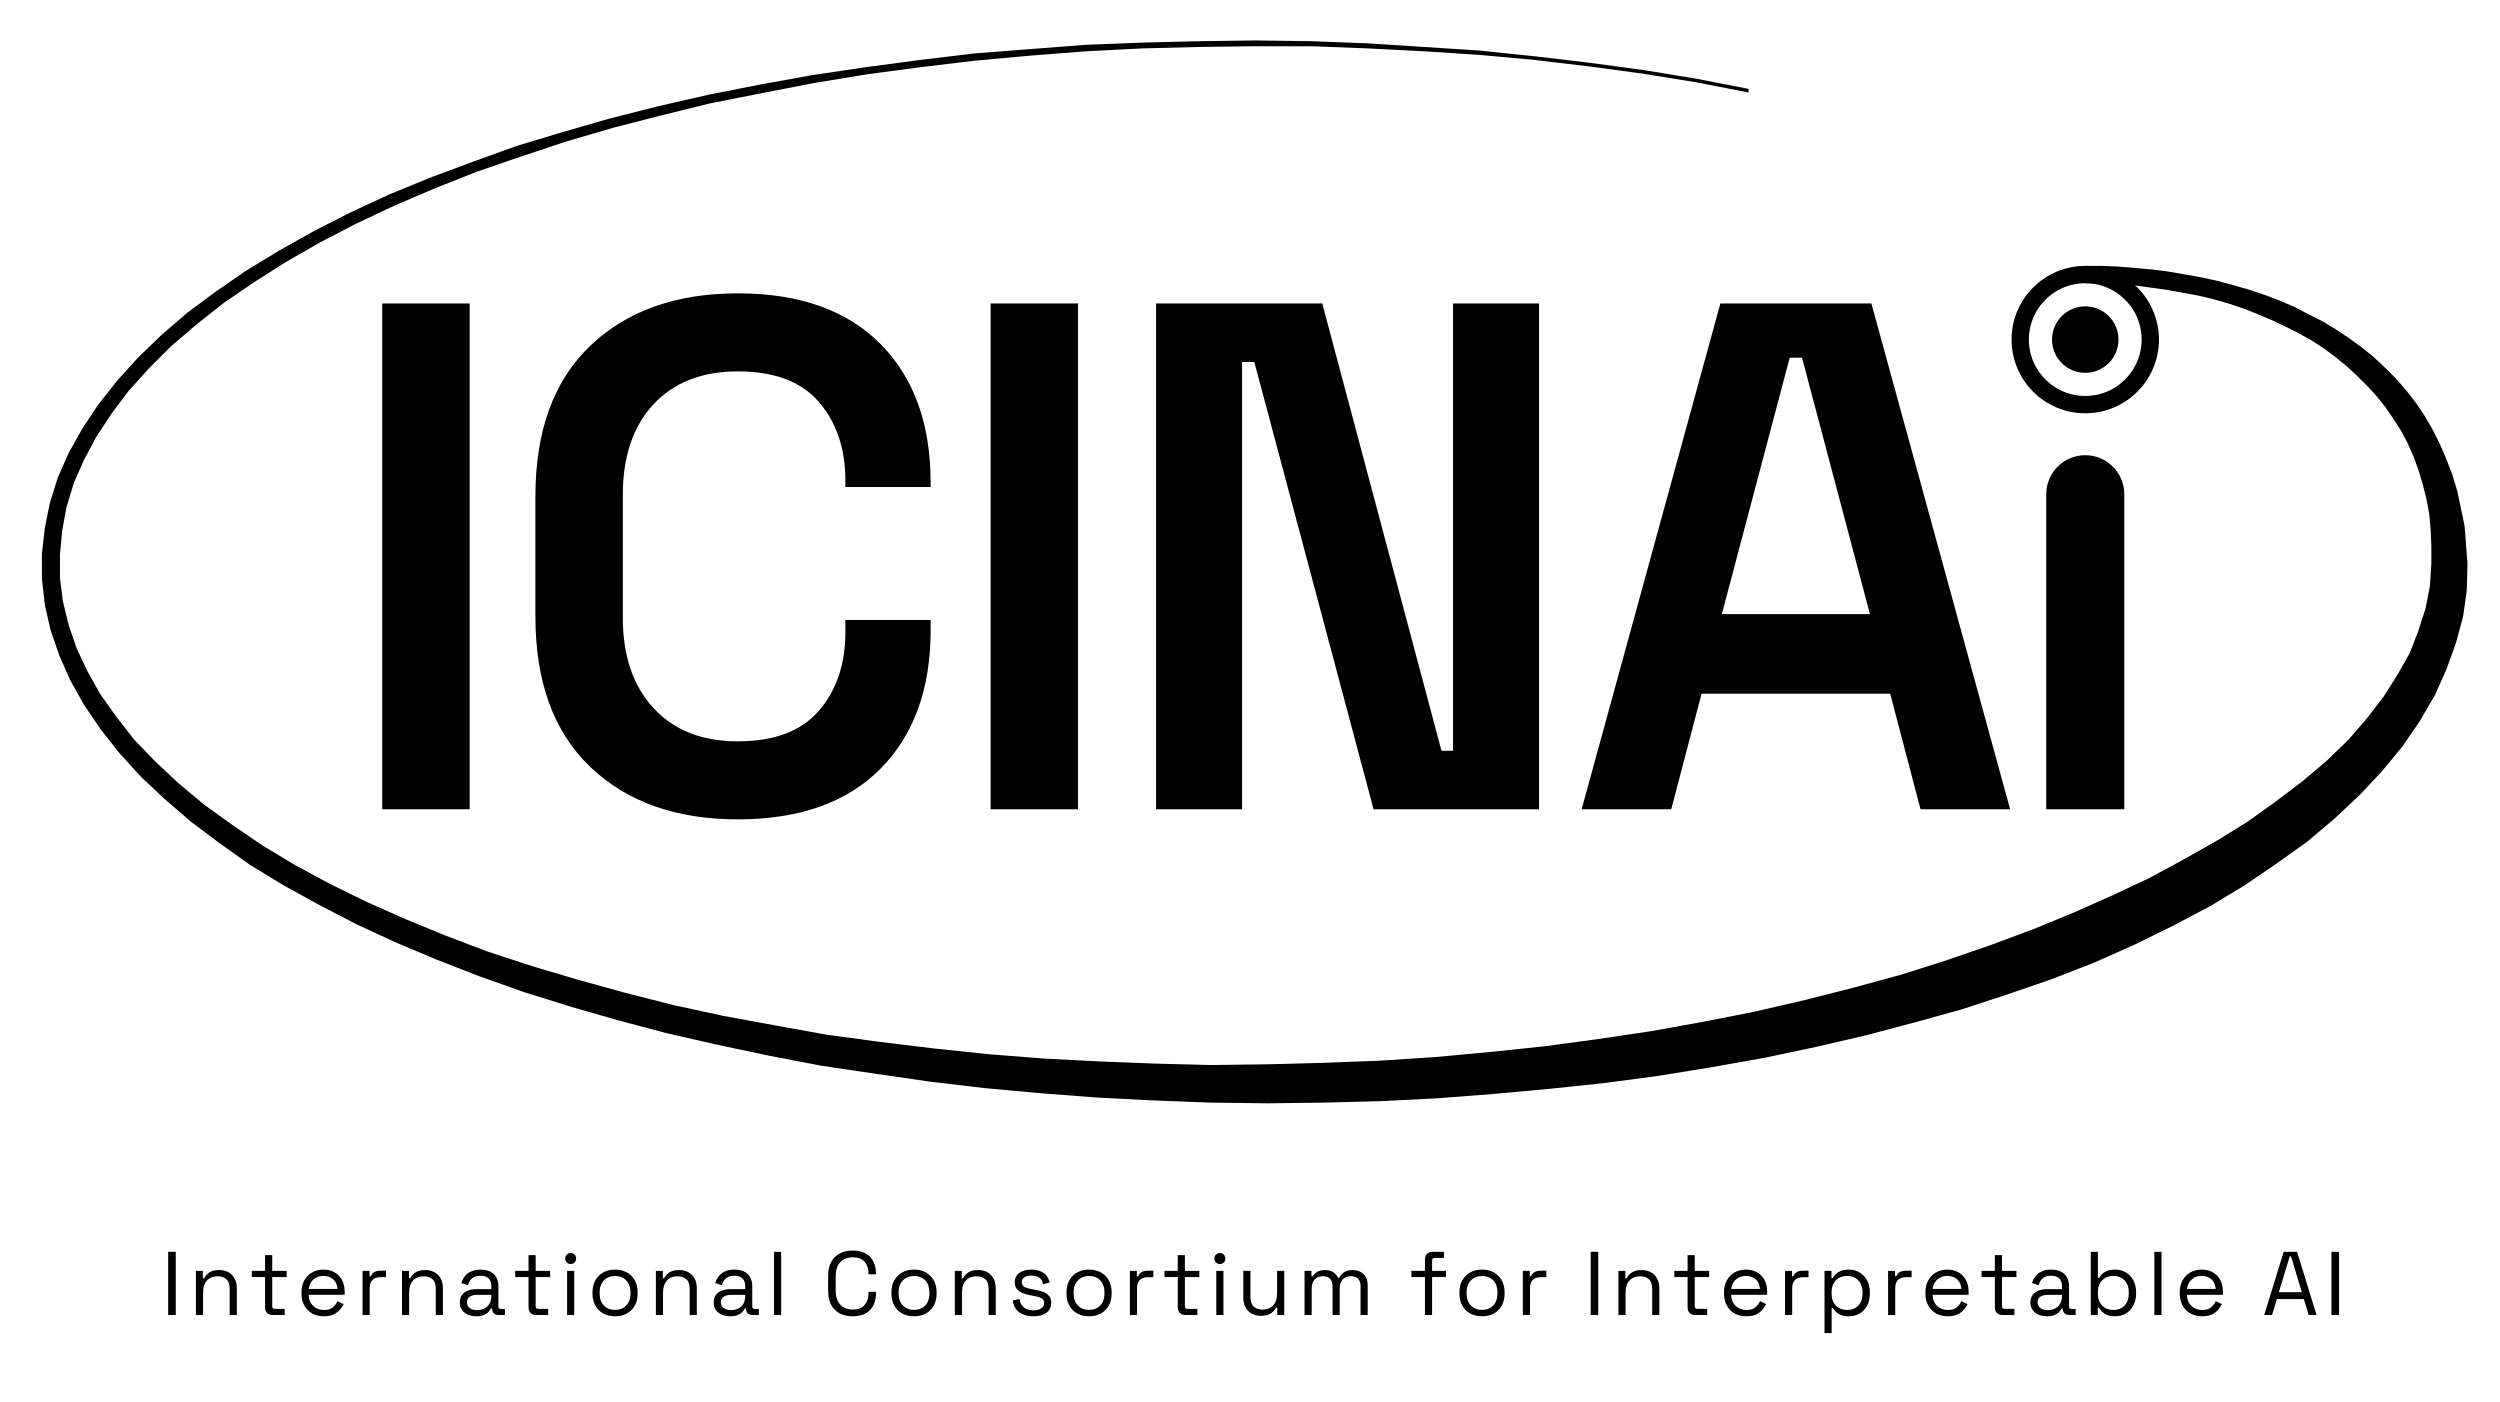
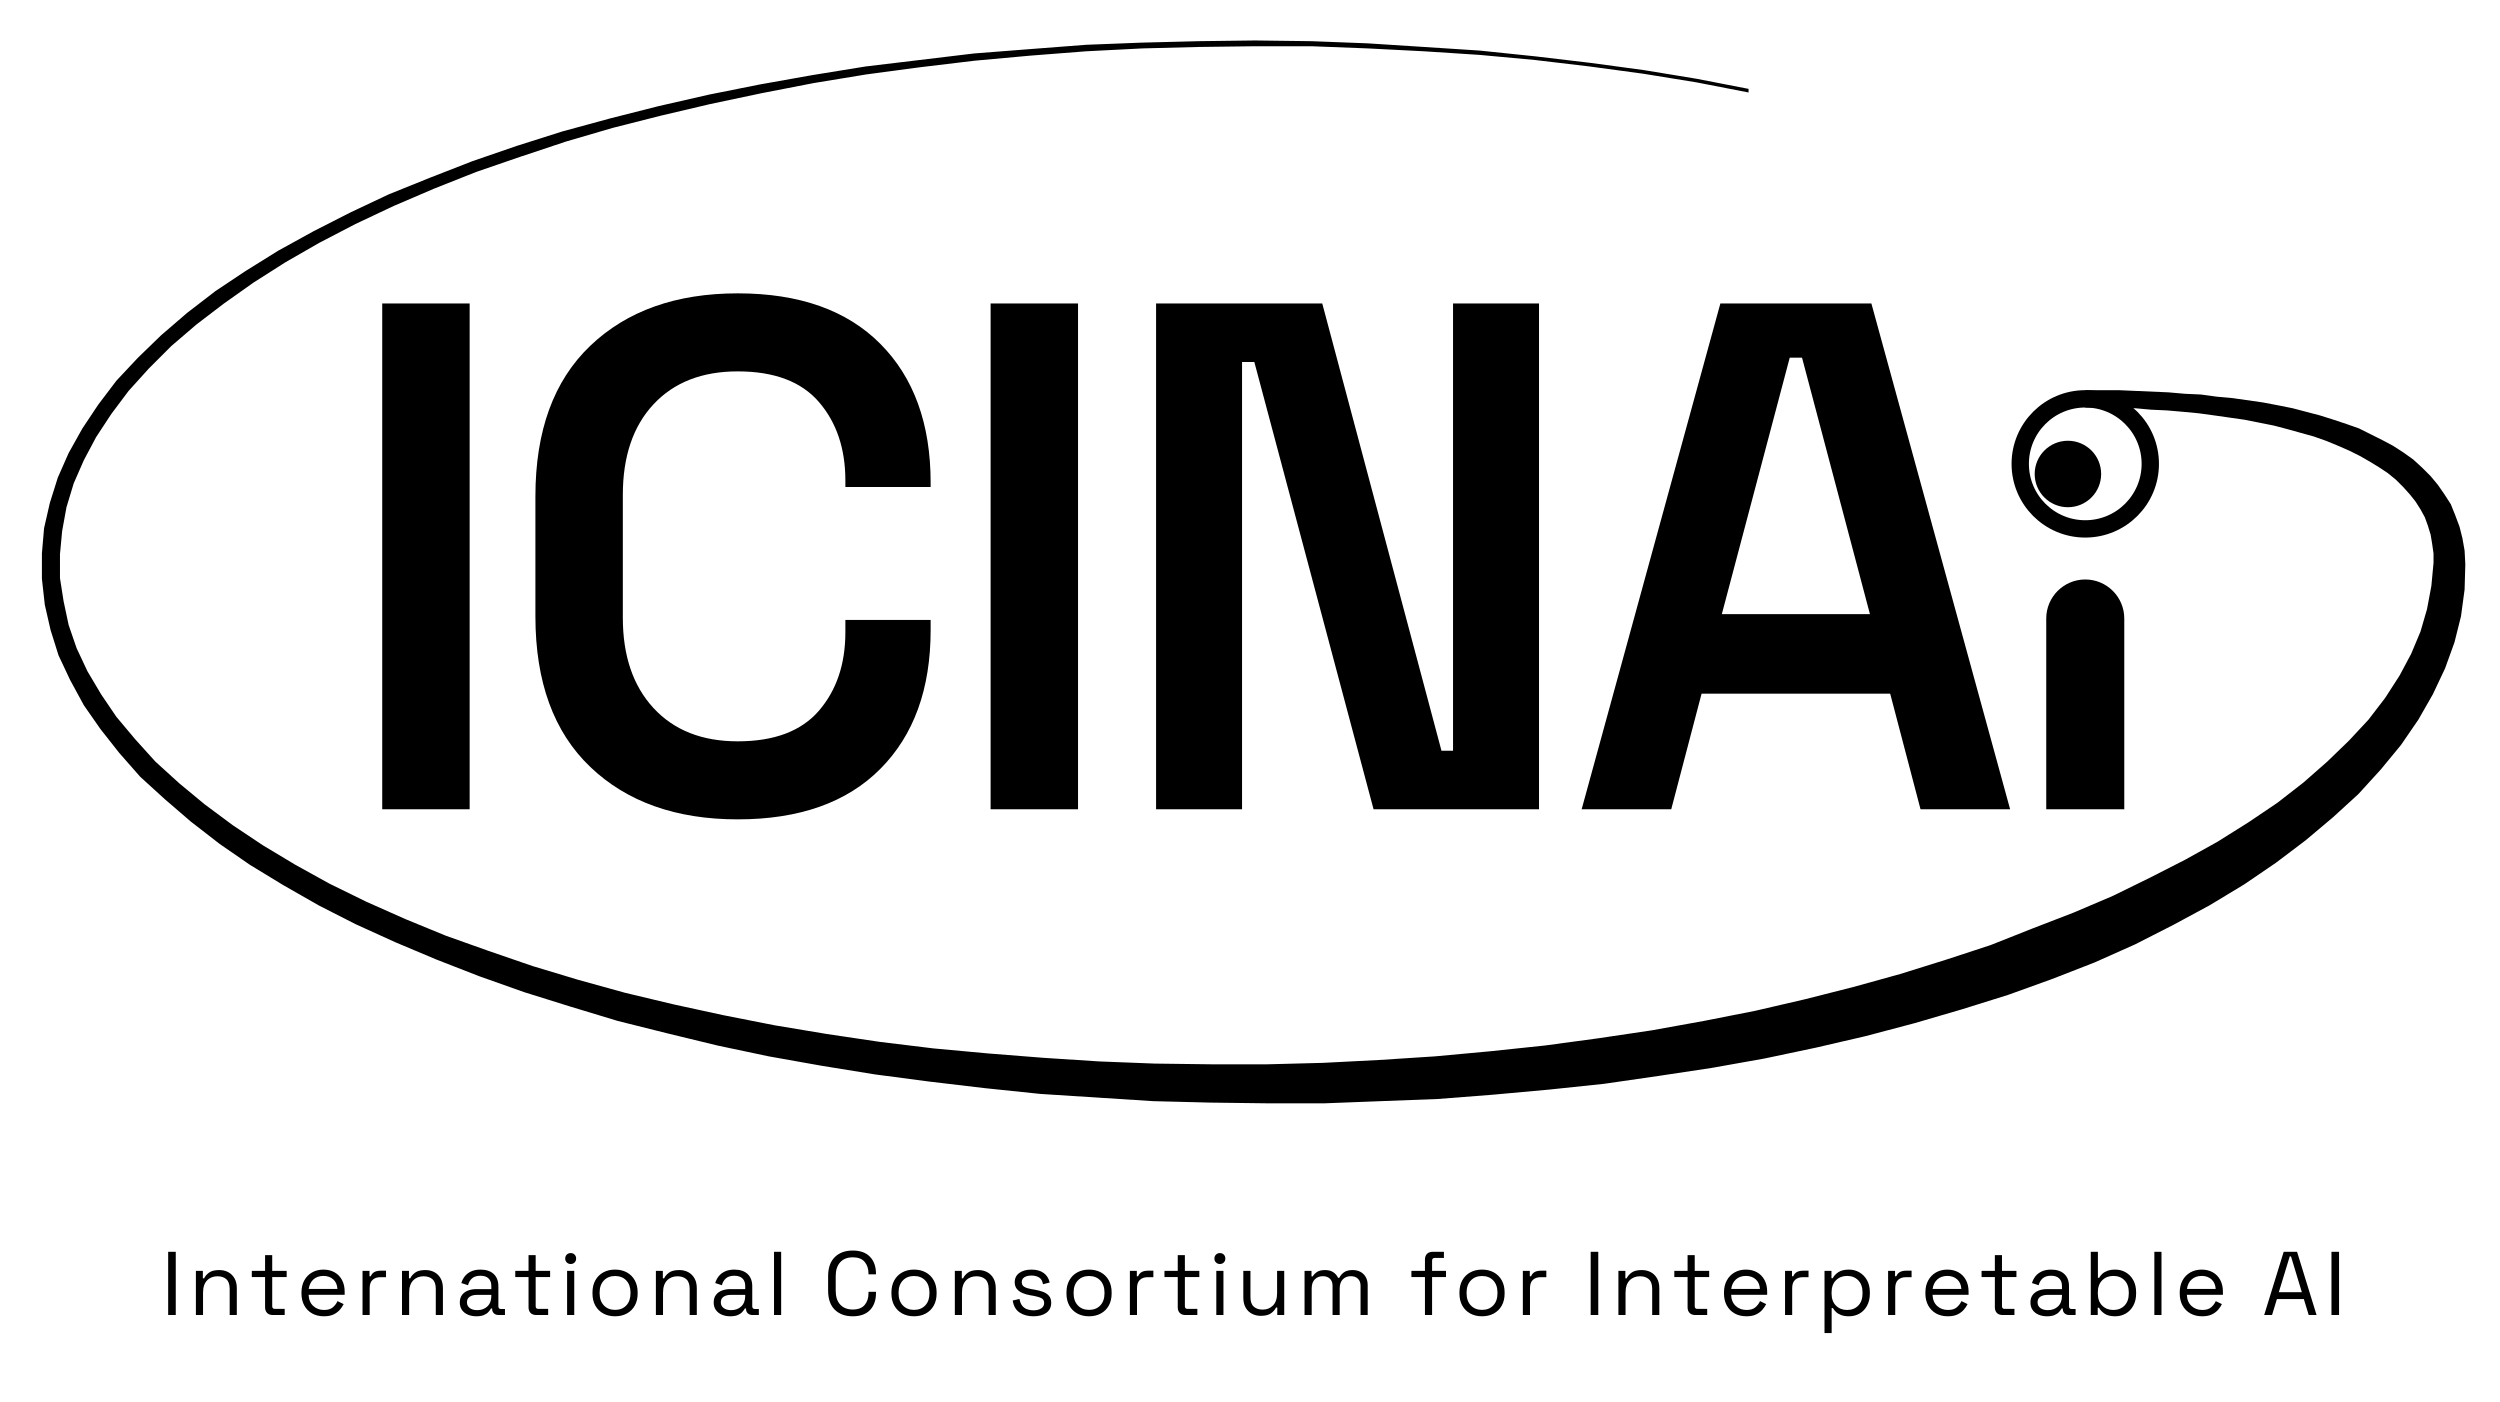
<svg xmlns="http://www.w3.org/2000/svg" viewBox="-46 -12 346 194" role="img" aria-label="ICINAi: International Consortium for Interpretable AI">
-   <path d="M196.0 0.3 188.8 -1.1 181.5 -2.3 174.1 -3.3 166.5 -4.2 158.8 -5.0 151.1 -5.5 143.3 -6.0 135.5 -6.3 127.7 -6.4 119.9 -6.3 112.0 -6.1 104.3 -5.8 96.5 -5.2 88.8 -4.6 81.3 -3.7 73.8 -2.7 66.4 -1.6 59.2 -0.3 52.1 1.1 45.1 2.7 38.4 4.4 31.8 6.3 25.5 8.2 19.4 10.4 13.5 12.6 7.9 14.9 2.5 17.4 -2.6 20.0 -7.4 22.7 -12.0 25.5 -16.2 28.4 -20.1 31.3 -23.7 34.4 -26.9 37.5 -29.8 40.7 -32.4 44.0 -34.6 47.3 -36.5 50.7 -38.0 54.1 -39.1 57.6 -39.8 61.1 -40.2 64.6 -40.2 68.1 -39.8 71.7 -39.0 75.2 -37.8 78.7 -36.3 82.1 -34.4 85.5 -32.1 88.9 -29.5 92.2 -26.5 95.5 -23.2 98.6 -19.6 101.7 -15.6 104.7 -11.4 107.7 -6.8 110.5 -1.9 113.2 3.3 115.9 8.7 118.4 14.4 120.8 20.3 123.1 26.5 125.3 32.9 127.3 39.5 129.2 46.3 131.0 53.3 132.6 60.4 134.1 67.7 135.5 75.1 136.6 82.7 137.7 90.3 138.6 98.0 139.3 105.8 139.9 113.6 140.3 121.5 140.6 129.4 140.7 137.3 140.6 145.1 140.4 153.0 140.0 160.7 139.4 168.4 138.7 176.0 137.9 183.5 136.9 190.9 135.7 198.2 134.4 205.3 132.9 212.2 131.3 219.0 129.5 225.5 127.7 231.9 125.6 238.0 123.5 243.9 121.2 249.5 118.7 254.8 116.1 259.9 113.4 264.7 110.5 269.1 107.5 273.3 104.5 277.1 101.3 280.6 98.0 283.7 94.7 286.5 91.3 288.9 87.8 291.0 84.2 292.6 80.6 293.9 77.0 294.9 73.3 295.4 69.7 295.5 66.0 295.3 63.4 295.1 60.8 294.6 58.4 294.1 56.0 293.4 53.7 292.6 51.6 291.7 49.5 290.7 47.5 289.6 45.6 288.4 43.8 287.0 42.0 285.6 40.4 284.1 38.9 282.5 37.4 280.9 36.1 279.1 34.8 277.3 33.6 275.5 32.5 273.5 31.5 271.6 30.5 269.5 29.6 267.4 28.8 265.3 28.1 263.2 27.5 261.0 26.9 258.7 26.4 256.5 26.0 254.2 25.6 251.9 25.3 249.6 25.1 247.3 24.9 244.9 24.8 242.6 24.8 242.6 27.2 244.9 27.2 247.1 27.3 249.4 27.5 251.6 27.8 253.8 28.1 256.0 28.5 258.2 28.9 260.3 29.4 262.4 30.0 264.5 30.7 266.5 31.5 268.4 32.3 270.3 33.2 272.1 34.1 273.9 35.1 275.6 36.2 277.2 37.4 278.8 38.7 280.2 40.0 281.6 41.4 282.9 42.8 284.1 44.3 285.2 45.9 286.3 47.6 287.2 49.3 288.0 51.1 288.7 53.0 289.3 55.0 289.8 57.0 290.2 59.1 290.4 61.3 290.5 63.6 290.5 66.0 290.3 69.1 289.7 72.2 288.7 75.3 287.5 78.4 285.8 81.4 283.9 84.4 281.6 87.4 279.0 90.4 276.0 93.3 272.7 96.1 269.0 98.9 265.1 101.7 260.9 104.3 256.3 106.9 251.5 109.5 246.4 111.9 241.0 114.3 235.4 116.6 229.5 118.8 223.4 120.9 217.1 122.9 210.5 124.7 203.8 126.4 196.9 128.0 189.8 129.4 182.6 130.7 175.2 131.8 167.8 132.8 160.2 133.6 152.6 134.3 144.9 134.8 137.1 135.1 129.4 135.3 121.6 135.4 113.8 135.2 106.1 134.9 98.4 134.5 90.8 133.9 83.2 133.1 75.8 132.2 68.4 131.2 61.2 129.9 54.1 128.6 47.2 127.1 40.5 125.4 34.0 123.6 27.6 121.7 21.5 119.7 15.7 117.5 10.1 115.2 4.7 112.8 -0.4 110.3 -5.2 107.7 -9.7 105.0 -13.8 102.2 -17.7 99.4 -21.3 96.4 -24.5 93.4 -27.4 90.4 -29.9 87.2 -32.1 84.1 -33.9 80.9 -35.4 77.7 -36.5 74.5 -37.3 71.2 -37.7 68.0 -37.7 64.7 -37.4 61.5 -36.8 58.2 -35.8 54.9 -34.4 51.7 -32.7 48.5 -30.6 45.3 -28.2 42.1 -25.4 39.0 -22.3 35.9 -18.8 32.9 -15.0 29.9 -10.9 27.1 -6.5 24.3 -1.8 21.6 3.2 19.0 8.5 16.5 14.1 14.1 19.9 11.8 26.0 9.7 32.3 7.6 38.8 5.7 45.4 4.0 52.3 2.3 59.4 0.9 66.6 -0.5 73.9 -1.7 81.4 -2.7 88.9 -3.6 96.6 -4.3 104.3 -4.9 112.1 -5.3 119.9 -5.5 127.7 -5.6 135.5 -5.6 143.3 -5.3 151.1 -4.9 158.8 -4.4 166.4 -3.7 174.0 -2.8 181.4 -1.8 188.8 -0.6 196.0 0.8Z" fill="#000000" />
+   <path d="M196.0 0.3 188.8 -1.1 181.5 -2.3 174.1 -3.3 166.5 -4.2 158.8 -5.0 151.1 -5.5 143.3 -6.0 135.5 -6.3 127.7 -6.4 119.9 -6.3 112.0 -6.1 104.3 -5.8 96.5 -5.2 88.8 -4.6 81.3 -3.7 73.8 -2.8 66.4 -1.6 59.1 -0.3 52.1 1.1 45.1 2.7 38.4 4.4 31.8 6.2 25.5 8.2 19.4 10.3 13.5 12.6 7.8 14.9 2.5 17.4 -2.6 20.0 -7.5 22.7 -12.0 25.5 -16.2 28.3 -20.1 31.3 -23.7 34.4 -26.9 37.5 -29.9 40.7 -32.4 44.0 -34.6 47.3 -36.5 50.7 -38.0 54.1 -39.1 57.6 -39.9 61.1 -40.2 64.6 -40.2 68.1 -39.8 71.7 -39.0 75.2 -37.9 78.7 -36.3 82.1 -34.4 85.6 -32.1 88.9 -29.5 92.2 -26.6 95.5 -23.2 98.6 -19.6 101.7 -15.6 104.8 -11.4 107.7 -6.8 110.5 -1.9 113.3 3.2 115.9 8.7 118.4 14.4 120.8 20.3 123.1 26.5 125.3 32.9 127.3 39.5 129.3 46.3 131.0 53.3 132.7 60.4 134.2 67.7 135.5 75.1 136.7 82.7 137.7 90.3 138.6 98.0 139.4 105.8 139.9 113.6 140.4 121.5 140.6 129.4 140.7 137.3 140.7 145.1 140.4 153.0 140.1 160.7 139.5 168.4 138.8 176.0 138.0 183.6 136.9 190.9 135.8 198.2 134.5 205.3 133.0 212.2 131.4 219.0 129.6 225.5 127.7 231.9 125.7 238.0 123.5 243.9 121.2 249.5 118.7 254.8 116.0 259.8 113.3 264.6 110.4 269.0 107.4 273.1 104.3 276.9 101.1 280.4 97.9 283.5 94.5 286.3 91.1 288.7 87.6 290.7 84.1 292.4 80.5 293.7 76.9 294.6 73.3 295.1 69.6 295.2 66.1 295.1 64.2 294.8 62.5 294.4 60.9 293.8 59.3 293.2 57.8 292.3 56.4 291.4 55.1 290.4 53.9 289.2 52.7 288.0 51.6 286.6 50.6 285.2 49.7 283.7 48.9 282.1 48.1 280.5 47.3 278.8 46.7 277.0 46.1 275.1 45.5 273.2 45.0 271.3 44.5 269.3 44.1 267.2 43.7 265.1 43.4 263.0 43.1 260.8 42.9 258.6 42.6 256.4 42.5 254.1 42.3 251.8 42.2 249.5 42.1 247.2 42.0 244.9 42.0 242.6 42.0 242.6 44.4 244.9 44.4 247.2 44.5 249.5 44.5 251.7 44.7 253.9 44.8 256.2 45.0 258.3 45.2 260.5 45.5 262.6 45.8 264.7 46.1 266.7 46.5 268.7 46.9 270.6 47.4 272.4 47.9 274.2 48.4 275.9 49.0 277.6 49.7 279.2 50.4 280.6 51.1 282.0 51.9 283.3 52.7 284.5 53.5 285.6 54.4 286.6 55.4 287.5 56.4 288.3 57.4 289.0 58.5 289.6 59.6 290.0 60.7 290.4 62.0 290.6 63.2 290.8 64.6 290.8 65.9 290.5 69.1 289.9 72.3 289.0 75.4 287.7 78.5 286.1 81.5 284.1 84.6 281.8 87.6 279.1 90.5 276.1 93.4 272.8 96.3 269.2 99.1 265.2 101.8 260.9 104.5 256.4 107.0 251.5 109.5 246.4 112.0 241.0 114.3 235.3 116.5 229.5 118.8 223.4 120.8 217.0 122.8 210.5 124.6 203.8 126.3 196.9 127.9 189.8 129.3 182.6 130.6 175.2 131.7 167.8 132.7 160.2 133.5 152.6 134.2 144.9 134.7 137.1 135.1 129.4 135.3 121.6 135.3 113.8 135.2 106.1 134.9 98.4 134.4 90.8 133.8 83.2 133.1 75.8 132.2 68.4 131.1 61.2 129.9 54.1 128.5 47.2 127.0 40.5 125.4 34.0 123.6 27.7 121.7 21.6 119.6 15.7 117.5 10.1 115.2 4.7 112.8 -0.4 110.3 -5.1 107.7 -9.6 105.0 -13.8 102.2 -17.7 99.3 -21.2 96.4 -24.5 93.4 -27.3 90.3 -29.9 87.2 -32.0 84.1 -33.9 80.9 -35.4 77.7 -36.5 74.5 -37.2 71.2 -37.7 68.0 -37.7 64.7 -37.4 61.5 -36.8 58.2 -35.8 54.9 -34.4 51.7 -32.7 48.5 -30.6 45.3 -28.2 42.1 -25.4 39.0 -22.3 35.9 -18.8 32.9 -15.0 30.0 -10.9 27.1 -6.5 24.3 -1.8 21.6 3.2 19.0 8.5 16.5 14.1 14.1 19.9 11.8 26.0 9.7 32.3 7.6 38.8 5.7 45.5 4.0 52.3 2.4 59.4 0.9 66.6 -0.5 73.9 -1.7 81.4 -2.7 88.9 -3.6 96.6 -4.3 104.3 -4.9 112.1 -5.3 119.9 -5.5 127.7 -5.6 135.5 -5.6 143.3 -5.3 151.1 -4.9 158.8 -4.4 166.4 -3.7 174.0 -2.8 181.4 -1.8 188.8 -0.6 196.0 0.8Z" fill="#000000" />
  <path d="M6.9 100.0V30.0H19.0V100.0Z M56.1 101.4Q43.3 101.4 35.7 94.15Q28.1 86.9 28.1 73.3V56.7Q28.1 43.1 35.7 35.85Q43.3 28.6 56.1 28.6Q68.9 28.6 75.85 35.6Q82.8 42.6 82.8 54.8V55.4H71.0V54.5Q71.0 47.9 67.35 43.65Q63.7 39.4 56.1 39.4Q48.7 39.4 44.45 43.95Q40.2 48.5 40.2 56.5V73.5Q40.2 81.4 44.45 86.0Q48.7 90.6 56.1 90.6Q63.7 90.6 67.35 86.35Q71.0 82.1 71.0 75.5V73.8H82.8V75.2Q82.8 87.4 75.85 94.4Q68.9 101.4 56.1 101.4Z M91.1 100.0V30.0H103.2V100.0Z M114 100.0V30.0H137.0L153.5 91.9H155.1V30.0H167.0V100.0H144.1L127.6 38.1H125.9V100.0Z M172.9 100.0 192.1 30.0H213.0L232.2 100.0H219.8L215.6 84.0H189.5L185.3 100.0ZM192.3 73.0H212.8L203.4 37.5H201.7Z" fill="#000000" />
-   <path d="M237.2 100 V56.4 A5.4 5.4 0 0 1 248 56.4 V100 Z" fill="#000000" />
-   <circle cx="242.6" cy="35.0" r="9.0" fill="none" stroke="#000000" stroke-width="2.4" />
-   <circle cx="242.6" cy="35.0" r="4.6" fill="#000000" />
+   <path d="M237.2 100 V73.6 A5.4 5.4 0 0 1 248 73.6 V100 Z" fill="#000000" />
+   <circle cx="242.6" cy="52.2" r="9.0" fill="none" stroke="#000000" stroke-width="2.4" />
+   <circle cx="240.2" cy="53.6" r="4.6" fill="#000000" />
  <path d="M-22.725 170.0V161.25H-21.675V170.0Z M-18.888 170.0V163.887H-17.925V164.925H-17.75Q-17.55 164.488 -17.069 164.131Q-16.588 163.775 -15.65 163.775Q-14.963 163.775 -14.419 164.062Q-13.875 164.35 -13.55 164.912Q-13.225 165.475 -13.225 166.3V170.0H-14.213V166.375Q-14.213 165.463 -14.669 165.05Q-15.125 164.637 -15.9 164.637Q-16.788 164.637 -17.344 165.212Q-17.9 165.787 -17.9 166.925V170.0Z M-8.225 170.0Q-8.75 170.0 -9.031 169.713Q-9.313 169.425 -9.313 168.925V164.75H-11.15V163.887H-9.313V161.713H-8.325V163.887H-6.325V164.75H-8.325V168.775Q-8.325 169.15 -7.963 169.15H-6.6V170.0Z M-1.175 170.175Q-2.1 170.175 -2.8 169.781Q-3.5 169.387 -3.888 168.675Q-4.275 167.963 -4.275 167.025V166.875Q-4.275 165.925 -3.888 165.213Q-3.5 164.5 -2.813 164.106Q-2.125 163.713 -1.238 163.713Q-0.375 163.713 0.287 164.081Q0.95 164.45 1.325 165.137Q1.7 165.825 1.7 166.75V167.2H-3.288Q-3.25 168.188 -2.65 168.744Q-2.05 169.3 -1.15 169.3Q-0.363 169.3 0.062 168.938Q0.487 168.575 0.712 168.075L1.562 168.488Q1.375 168.875 1.044 169.262Q0.712 169.65 0.181 169.913Q-0.35 170.175 -1.175 170.175ZM-3.275 166.387H0.7Q0.65 165.537 0.119 165.062Q-0.413 164.588 -1.238 164.588Q-2.075 164.588 -2.613 165.062Q-3.15 165.537 -3.275 166.387Z M4.175 170.0V163.887H5.137V164.637H5.312Q5.475 164.238 5.812 164.05Q6.15 163.863 6.7 163.863H7.425V164.762H6.637Q5.975 164.762 5.569 165.131Q5.162 165.5 5.162 166.275V170.0Z M9.637 170.0V163.887H10.6V164.925H10.775Q10.975 164.488 11.456 164.131Q11.937 163.775 12.875 163.775Q13.562 163.775 14.106 164.062Q14.65 164.35 14.975 164.912Q15.3 165.475 15.3 166.3V170.0H14.312V166.375Q14.312 165.463 13.856 165.05Q13.4 164.637 12.625 164.637Q11.737 164.637 11.181 165.212Q10.625 165.787 10.625 166.925V170.0Z M19.925 170.175Q19.287 170.175 18.762 169.95Q18.237 169.725 17.937 169.3Q17.637 168.875 17.637 168.262Q17.637 167.637 17.937 167.231Q18.237 166.825 18.762 166.619Q19.287 166.412 19.937 166.412H22V165.963Q22 165.312 21.619 164.938Q21.237 164.562 20.487 164.562Q19.75 164.562 19.337 164.919Q18.925 165.275 18.775 165.875L17.85 165.575Q18 165.062 18.325 164.644Q18.65 164.225 19.194 163.969Q19.737 163.713 20.5 163.713Q21.675 163.713 22.325 164.319Q22.975 164.925 22.975 166.025V168.787Q22.975 169.162 23.325 169.162H23.887V170.0H23.025Q22.612 170.0 22.362 169.769Q22.112 169.537 22.112 169.15V169.088H21.962Q21.825 169.325 21.594 169.581Q21.362 169.838 20.962 170.006Q20.562 170.175 19.925 170.175ZM20.037 169.325Q20.912 169.325 21.456 168.806Q22 168.287 22 167.35V167.213H19.975Q19.387 167.213 19.006 167.469Q18.625 167.725 18.625 168.238Q18.625 168.75 19.019 169.037Q19.412 169.325 20.037 169.325Z M28.237 170.0Q27.712 170.0 27.431 169.713Q27.15 169.425 27.15 168.925V164.75H25.312V163.887H27.15V161.713H28.137V163.887H30.137V164.75H28.137V168.775Q28.137 169.15 28.5 169.15H29.862V170.0Z M32.487 170.0V163.887H33.475V170.0ZM32.987 162.938Q32.662 162.938 32.444 162.725Q32.225 162.512 32.225 162.188Q32.225 161.85 32.444 161.637Q32.662 161.425 32.987 161.425Q33.312 161.425 33.525 161.637Q33.737 161.85 33.737 162.188Q33.737 162.512 33.525 162.725Q33.312 162.938 32.987 162.938Z M39.125 170.175Q38.2 170.175 37.494 169.788Q36.787 169.4 36.394 168.694Q36 167.988 36 167.025V166.863Q36 165.912 36.394 165.2Q36.787 164.488 37.494 164.1Q38.2 163.713 39.125 163.713Q40.05 163.713 40.756 164.1Q41.462 164.488 41.856 165.2Q42.25 165.912 42.25 166.863V167.025Q42.25 167.988 41.856 168.694Q41.462 169.4 40.756 169.788Q40.05 170.175 39.125 170.175ZM39.125 169.287Q40.1 169.287 40.681 168.669Q41.262 168.05 41.262 167.0V166.887Q41.262 165.838 40.681 165.219Q40.1 164.6 39.125 164.6Q38.162 164.6 37.575 165.219Q36.987 165.838 36.987 166.887V167.0Q36.987 168.05 37.575 168.669Q38.162 169.287 39.125 169.287Z M44.775 170.0V163.887H45.737V164.925H45.912Q46.112 164.488 46.594 164.131Q47.075 163.775 48.012 163.775Q48.7 163.775 49.244 164.062Q49.787 164.35 50.112 164.912Q50.437 165.475 50.437 166.3V170.0H49.45V166.375Q49.45 165.463 48.994 165.05Q48.537 164.637 47.762 164.637Q46.875 164.637 46.319 165.212Q45.762 165.787 45.762 166.925V170.0Z M55.062 170.175Q54.425 170.175 53.9 169.95Q53.375 169.725 53.075 169.3Q52.775 168.875 52.775 168.262Q52.775 167.637 53.075 167.231Q53.375 166.825 53.9 166.619Q54.425 166.412 55.075 166.412H57.137V165.963Q57.137 165.312 56.756 164.938Q56.375 164.562 55.625 164.562Q54.887 164.562 54.475 164.919Q54.062 165.275 53.912 165.875L52.987 165.575Q53.137 165.062 53.462 164.644Q53.787 164.225 54.331 163.969Q54.875 163.713 55.637 163.713Q56.812 163.713 57.462 164.319Q58.112 164.925 58.112 166.025V168.787Q58.112 169.162 58.462 169.162H59.025V170.0H58.162Q57.75 170.0 57.5 169.769Q57.25 169.537 57.25 169.15V169.088H57.1Q56.962 169.325 56.731 169.581Q56.5 169.838 56.1 170.006Q55.7 170.175 55.062 170.175ZM55.175 169.325Q56.05 169.325 56.594 168.806Q57.137 168.287 57.137 167.35V167.213H55.112Q54.525 167.213 54.144 167.469Q53.762 167.725 53.762 168.238Q53.762 168.75 54.156 169.037Q54.55 169.325 55.175 169.325Z M61.125 170.0V161.25H62.112V170.0Z  M72.025 170.175Q70.462 170.175 69.537 169.269Q68.612 168.363 68.612 166.625V164.625Q68.612 162.887 69.537 161.981Q70.462 161.075 72.025 161.075Q73.575 161.075 74.406 161.938Q75.237 162.8 75.237 164.3V164.363H74.2V164.262Q74.2 163.275 73.669 162.644Q73.137 162.012 72.025 162.012Q70.912 162.012 70.287 162.694Q69.662 163.375 69.662 164.6V166.65Q69.662 167.875 70.287 168.556Q70.912 169.238 72.025 169.238Q73.137 169.238 73.669 168.606Q74.2 167.975 74.2 166.988V166.787H75.237V166.95Q75.237 168.45 74.406 169.312Q73.575 170.175 72.025 170.175Z M80.5 170.175Q79.575 170.175 78.869 169.788Q78.162 169.4 77.769 168.694Q77.375 167.988 77.375 167.025V166.863Q77.375 165.912 77.769 165.2Q78.162 164.488 78.869 164.1Q79.575 163.713 80.5 163.713Q81.425 163.713 82.131 164.1Q82.837 164.488 83.231 165.2Q83.625 165.912 83.625 166.863V167.025Q83.625 167.988 83.231 168.694Q82.837 169.4 82.131 169.788Q81.425 170.175 80.5 170.175ZM80.5 169.287Q81.475 169.287 82.056 168.669Q82.637 168.05 82.637 167.0V166.887Q82.637 165.838 82.056 165.219Q81.475 164.6 80.5 164.6Q79.537 164.6 78.95 165.219Q78.362 165.838 78.362 166.887V167.0Q78.362 168.05 78.95 168.669Q79.537 169.287 80.5 169.287Z M86.15 170.0V163.887H87.112V164.925H87.287Q87.487 164.488 87.969 164.131Q88.45 163.775 89.387 163.775Q90.075 163.775 90.619 164.062Q91.162 164.35 91.487 164.912Q91.812 165.475 91.812 166.3V170.0H90.825V166.375Q90.825 165.463 90.369 165.05Q89.912 164.637 89.137 164.637Q88.25 164.637 87.694 165.212Q87.137 165.787 87.137 166.925V170.0Z M97.025 170.175Q95.887 170.175 95.106 169.65Q94.325 169.125 94.162 167.988L95.1 167.775Q95.2 168.375 95.475 168.719Q95.75 169.062 96.156 169.206Q96.562 169.35 97.025 169.35Q97.712 169.35 98.112 169.075Q98.512 168.8 98.512 168.338Q98.512 167.863 98.131 167.669Q97.75 167.475 97.087 167.35L96.575 167.262Q95.987 167.162 95.5 166.95Q95.012 166.738 94.725 166.375Q94.437 166.012 94.437 165.463Q94.437 164.637 95.075 164.175Q95.712 163.713 96.762 163.713Q97.8 163.713 98.444 164.181Q99.087 164.65 99.275 165.5L98.35 165.738Q98.237 165.075 97.812 164.806Q97.387 164.537 96.762 164.537Q96.137 164.537 95.775 164.769Q95.412 165.0 95.412 165.45Q95.412 165.887 95.756 166.094Q96.1 166.3 96.675 166.4L97.187 166.488Q97.837 166.6 98.356 166.794Q98.875 166.988 99.181 167.35Q99.487 167.713 99.487 168.3Q99.487 169.2 98.819 169.688Q98.15 170.175 97.025 170.175Z M104.725 170.175Q103.8 170.175 103.094 169.788Q102.387 169.4 101.994 168.694Q101.6 167.988 101.6 167.025V166.863Q101.6 165.912 101.994 165.2Q102.387 164.488 103.094 164.1Q103.8 163.713 104.725 163.713Q105.65 163.713 106.356 164.1Q107.062 164.488 107.456 165.2Q107.85 165.912 107.85 166.863V167.025Q107.85 167.988 107.456 168.694Q107.062 169.4 106.356 169.788Q105.65 170.175 104.725 170.175ZM104.725 169.287Q105.7 169.287 106.281 168.669Q106.862 168.05 106.862 167.0V166.887Q106.862 165.838 106.281 165.219Q105.7 164.6 104.725 164.6Q103.762 164.6 103.175 165.219Q102.587 165.838 102.587 166.887V167.0Q102.587 168.05 103.175 168.669Q103.762 169.287 104.725 169.287Z M110.375 170.0V163.887H111.337V164.637H111.512Q111.675 164.238 112.012 164.05Q112.35 163.863 112.9 163.863H113.625V164.762H112.837Q112.175 164.762 111.769 165.131Q111.362 165.5 111.362 166.275V170.0Z M118.087 170.0Q117.562 170.0 117.281 169.713Q117 169.425 117 168.925V164.75H115.162V163.887H117V161.713H117.987V163.887H119.987V164.75H117.987V168.775Q117.987 169.15 118.35 169.15H119.712V170.0Z M122.337 170.0V163.887H123.325V170.0ZM122.837 162.938Q122.512 162.938 122.294 162.725Q122.075 162.512 122.075 162.188Q122.075 161.85 122.294 161.637Q122.512 161.425 122.837 161.425Q123.162 161.425 123.375 161.637Q123.587 161.85 123.587 162.188Q123.587 162.512 123.375 162.725Q123.162 162.938 122.837 162.938Z M128.487 170.113Q127.825 170.113 127.269 169.825Q126.712 169.537 126.394 168.969Q126.075 168.4 126.075 167.588V163.887H127.062V167.512Q127.062 168.425 127.519 168.838Q127.975 169.25 128.75 169.25Q129.625 169.25 130.187 168.675Q130.75 168.1 130.75 166.963V163.887H131.737V170.0H130.775V168.963H130.6Q130.4 169.4 129.912 169.756Q129.425 170.113 128.487 170.113Z M134.55 170.0V163.887H135.512V164.65H135.688Q135.862 164.325 136.262 164.05Q136.662 163.775 137.387 163.775Q138.1 163.775 138.544 164.088Q138.987 164.4 139.188 164.85H139.362Q139.575 164.4 140.006 164.088Q140.438 163.775 141.212 163.775Q141.825 163.775 142.287 164.025Q142.75 164.275 143.019 164.744Q143.287 165.213 143.287 165.863V170.0H142.3V165.95Q142.3 165.338 141.944 164.981Q141.587 164.625 140.95 164.625Q140.275 164.625 139.844 165.062Q139.412 165.5 139.412 166.325V170.0H138.425V165.95Q138.425 165.338 138.069 164.981Q137.712 164.625 137.075 164.625Q136.4 164.625 135.969 165.062Q135.537 165.5 135.537 166.325V170.0Z  M151.213 170.0V164.75H149.338V163.887H151.213V162.325Q151.213 161.825 151.494 161.537Q151.775 161.25 152.3 161.25H153.838V162.1H152.575Q152.2 162.1 152.2 162.475V163.887H154.125V164.75H152.2V170.0Z M159.113 170.175Q158.188 170.175 157.481 169.788Q156.775 169.4 156.381 168.694Q155.988 167.988 155.988 167.025V166.863Q155.988 165.912 156.381 165.2Q156.775 164.488 157.481 164.1Q158.188 163.713 159.113 163.713Q160.037 163.713 160.744 164.1Q161.45 164.488 161.844 165.2Q162.238 165.912 162.238 166.863V167.025Q162.238 167.988 161.844 168.694Q161.45 169.4 160.744 169.788Q160.037 170.175 159.113 170.175ZM159.113 169.287Q160.088 169.287 160.669 168.669Q161.25 168.05 161.25 167.0V166.887Q161.25 165.838 160.669 165.219Q160.088 164.6 159.113 164.6Q158.15 164.6 157.562 165.219Q156.975 165.838 156.975 166.887V167.0Q156.975 168.05 157.562 168.669Q158.15 169.287 159.113 169.287Z M164.762 170.0V163.887H165.725V164.637H165.9Q166.062 164.238 166.4 164.05Q166.737 163.863 167.287 163.863H168.012V164.762H167.225Q166.562 164.762 166.156 165.131Q165.75 165.5 165.75 166.275V170.0Z  M174.15 170.0V161.25H175.2V170.0Z M177.988 170.0V163.887H178.95V164.925H179.125Q179.325 164.488 179.806 164.131Q180.288 163.775 181.225 163.775Q181.913 163.775 182.456 164.062Q183 164.35 183.325 164.912Q183.65 165.475 183.65 166.3V170.0H182.663V166.375Q182.663 165.463 182.206 165.05Q181.75 164.637 180.975 164.637Q180.088 164.637 179.531 165.212Q178.975 165.787 178.975 166.925V170.0Z M188.65 170.0Q188.125 170.0 187.844 169.713Q187.562 169.425 187.562 168.925V164.75H185.725V163.887H187.562V161.713H188.55V163.887H190.55V164.75H188.55V168.775Q188.55 169.15 188.913 169.15H190.275V170.0Z M195.7 170.175Q194.775 170.175 194.075 169.781Q193.375 169.387 192.988 168.675Q192.6 167.963 192.6 167.025V166.875Q192.6 165.925 192.988 165.213Q193.375 164.5 194.062 164.106Q194.75 163.713 195.638 163.713Q196.5 163.713 197.163 164.081Q197.825 164.45 198.2 165.137Q198.575 165.825 198.575 166.75V167.2H193.588Q193.625 168.188 194.225 168.744Q194.825 169.3 195.725 169.3Q196.513 169.3 196.938 168.938Q197.363 168.575 197.588 168.075L198.438 168.488Q198.25 168.875 197.919 169.262Q197.588 169.65 197.056 169.913Q196.525 170.175 195.7 170.175ZM193.6 166.387H197.575Q197.525 165.537 196.994 165.062Q196.463 164.588 195.638 164.588Q194.8 164.588 194.263 165.062Q193.725 165.537 193.6 166.387Z M201.05 170.0V163.887H202.013V164.637H202.188Q202.35 164.238 202.688 164.05Q203.025 163.863 203.575 163.863H204.3V164.762H203.513Q202.85 164.762 202.444 165.131Q202.038 165.5 202.038 166.275V170.0Z M206.513 172.5V163.887H207.475V164.9H207.65Q207.888 164.438 208.419 164.075Q208.95 163.713 209.9 163.713Q210.688 163.713 211.344 164.094Q212 164.475 212.394 165.175Q212.788 165.875 212.788 166.863V167.025Q212.788 168.0 212.4 168.713Q212.013 169.425 211.356 169.8Q210.7 170.175 209.9 170.175Q209.263 170.175 208.819 170.006Q208.375 169.838 208.1 169.575Q207.825 169.312 207.675 169.037H207.5V172.5ZM209.638 169.3Q210.588 169.3 211.181 168.694Q211.775 168.088 211.775 167.0V166.887Q211.775 165.8 211.181 165.194Q210.588 164.588 209.638 164.588Q208.7 164.588 208.094 165.194Q207.488 165.8 207.488 166.887V167.0Q207.488 168.088 208.094 168.694Q208.7 169.3 209.638 169.3Z M215.313 170.0V163.887H216.275V164.637H216.45Q216.613 164.238 216.95 164.05Q217.288 163.863 217.838 163.863H218.563V164.762H217.775Q217.113 164.762 216.706 165.131Q216.3 165.5 216.3 166.275V170.0Z M223.575 170.175Q222.65 170.175 221.95 169.781Q221.25 169.387 220.863 168.675Q220.475 167.963 220.475 167.025V166.875Q220.475 165.925 220.863 165.213Q221.25 164.5 221.938 164.106Q222.625 163.713 223.513 163.713Q224.375 163.713 225.038 164.081Q225.7 164.45 226.075 165.137Q226.45 165.825 226.45 166.75V167.2H221.463Q221.5 168.188 222.1 168.744Q222.7 169.3 223.6 169.3Q224.388 169.3 224.813 168.938Q225.238 168.575 225.463 168.075L226.313 168.488Q226.125 168.875 225.794 169.262Q225.463 169.65 224.931 169.913Q224.4 170.175 223.575 170.175ZM221.475 166.387H225.45Q225.4 165.537 224.869 165.062Q224.338 164.588 223.513 164.588Q222.675 164.588 222.138 165.062Q221.6 165.537 221.475 166.387Z M231.175 170.0Q230.65 170.0 230.369 169.713Q230.088 169.425 230.088 168.925V164.75H228.25V163.887H230.088V161.713H231.075V163.887H233.075V164.75H231.075V168.775Q231.075 169.15 231.438 169.15H232.8V170.0Z M237.3 170.175Q236.663 170.175 236.138 169.95Q235.613 169.725 235.313 169.3Q235.013 168.875 235.013 168.262Q235.013 167.637 235.313 167.231Q235.613 166.825 236.138 166.619Q236.663 166.412 237.313 166.412H239.375V165.963Q239.375 165.312 238.994 164.938Q238.613 164.562 237.863 164.562Q237.125 164.562 236.713 164.919Q236.3 165.275 236.15 165.875L235.225 165.575Q235.375 165.062 235.7 164.644Q236.025 164.225 236.569 163.969Q237.113 163.713 237.875 163.713Q239.05 163.713 239.7 164.319Q240.35 164.925 240.35 166.025V168.787Q240.35 169.162 240.7 169.162H241.263V170.0H240.4Q239.988 170.0 239.738 169.769Q239.488 169.537 239.488 169.15V169.088H239.338Q239.2 169.325 238.969 169.581Q238.738 169.838 238.338 170.006Q237.938 170.175 237.3 170.175ZM237.413 169.325Q238.288 169.325 238.831 168.806Q239.375 168.287 239.375 167.35V167.213H237.35Q236.763 167.213 236.381 167.469Q236 167.725 236 168.238Q236 168.75 236.394 169.037Q236.788 169.325 237.413 169.325Z M246.75 170.175Q245.8 170.175 245.269 169.812Q244.738 169.45 244.5 168.988H244.325V170.0H243.363V161.25H244.35V164.85H244.525Q244.675 164.562 244.95 164.306Q245.225 164.05 245.669 163.881Q246.113 163.713 246.75 163.713Q247.55 163.713 248.206 164.094Q248.863 164.475 249.25 165.181Q249.638 165.887 249.638 166.863V167.025Q249.638 168.0 249.244 168.713Q248.85 169.425 248.194 169.8Q247.538 170.175 246.75 170.175ZM246.488 169.3Q247.438 169.3 248.031 168.694Q248.625 168.088 248.625 167.0V166.887Q248.625 165.8 248.031 165.194Q247.438 164.588 246.488 164.588Q245.55 164.588 244.944 165.194Q244.338 165.8 244.338 166.887V167.0Q244.338 168.088 244.944 168.694Q245.55 169.3 246.488 169.3Z M252.163 170.0V161.25H253.15V170.0Z M258.775 170.175Q257.85 170.175 257.15 169.781Q256.45 169.387 256.063 168.675Q255.675 167.963 255.675 167.025V166.875Q255.675 165.925 256.063 165.213Q256.45 164.5 257.138 164.106Q257.825 163.713 258.713 163.713Q259.575 163.713 260.238 164.081Q260.9 164.45 261.275 165.137Q261.65 165.825 261.65 166.75V167.2H256.663Q256.7 168.188 257.3 168.744Q257.9 169.3 258.8 169.3Q259.588 169.3 260.013 168.938Q260.438 168.575 260.663 168.075L261.513 168.488Q261.325 168.875 260.994 169.262Q260.663 169.65 260.131 169.913Q259.6 170.175 258.775 170.175ZM256.675 166.387H260.65Q260.6 165.537 260.069 165.062Q259.538 164.588 258.713 164.588Q257.875 164.588 257.338 165.062Q256.8 165.537 256.675 166.387Z  M267.363 170.0 270.062 161.25H271.913L274.613 170.0H273.525L272.85 167.787H269.125L268.45 170.0ZM269.387 166.838H272.575L271.075 161.887H270.9Z M276.675 170.0V161.25H277.725V170.0Z" fill="#000000" />
</svg>
